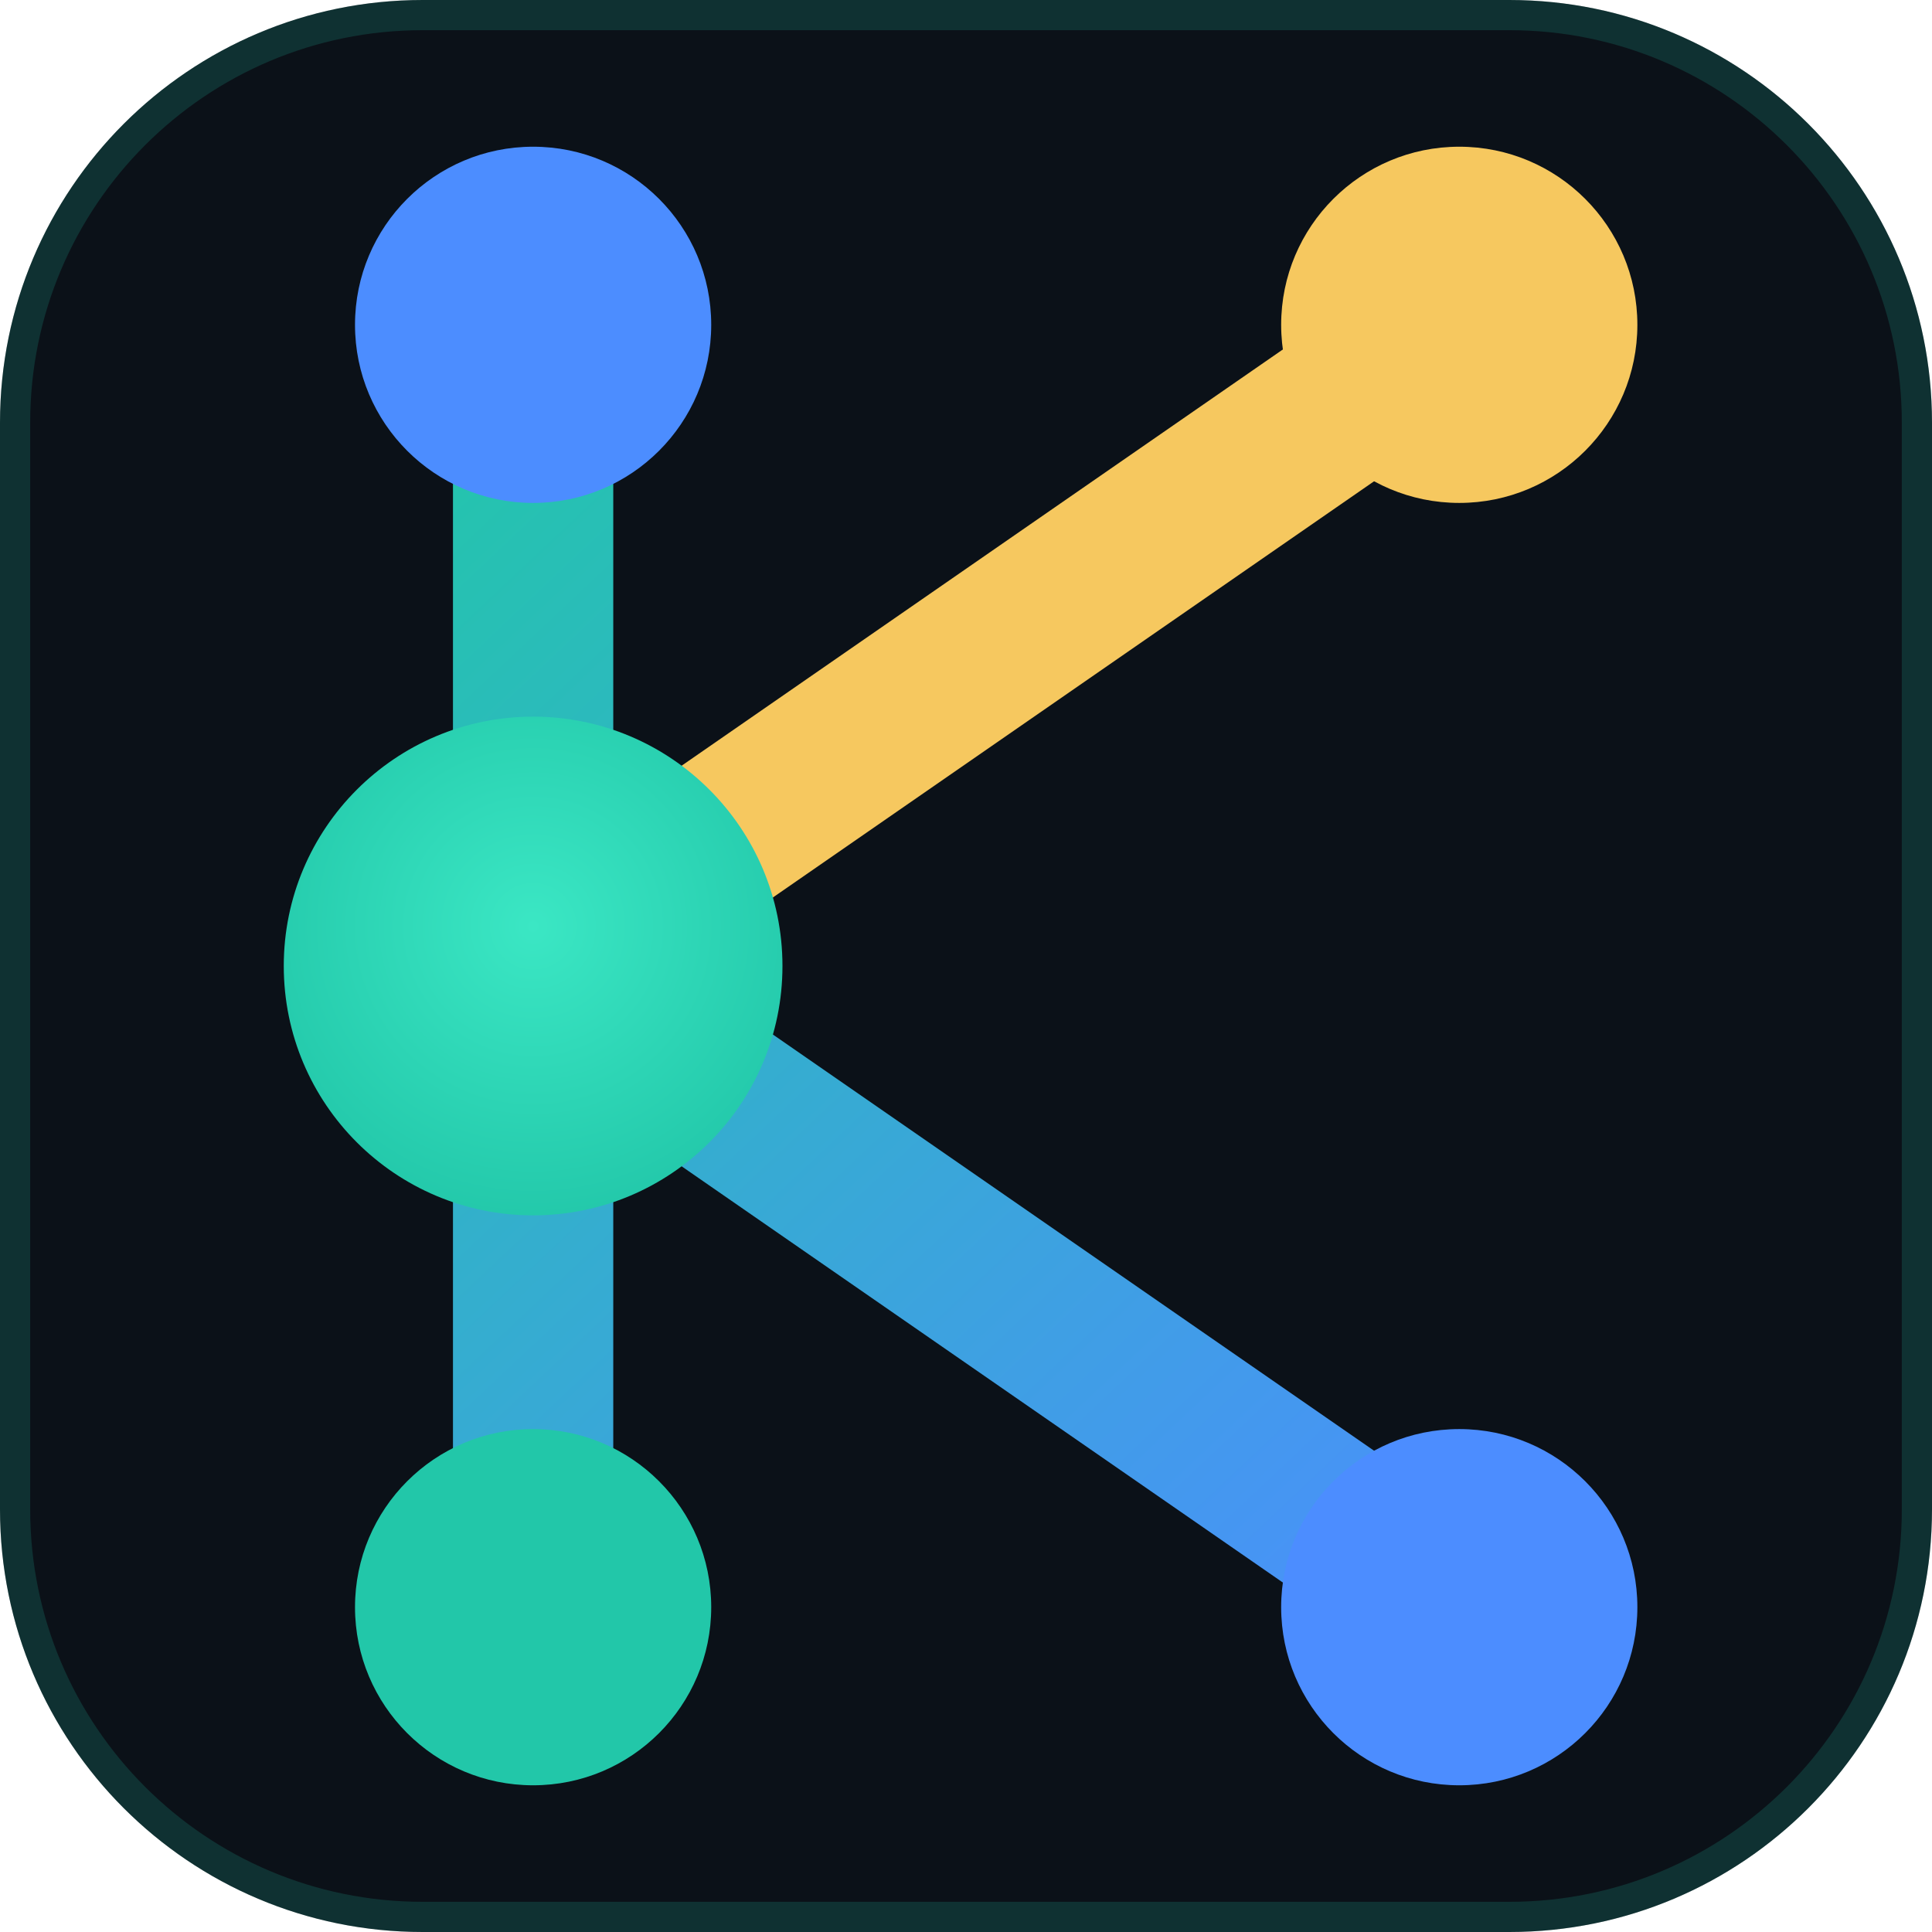
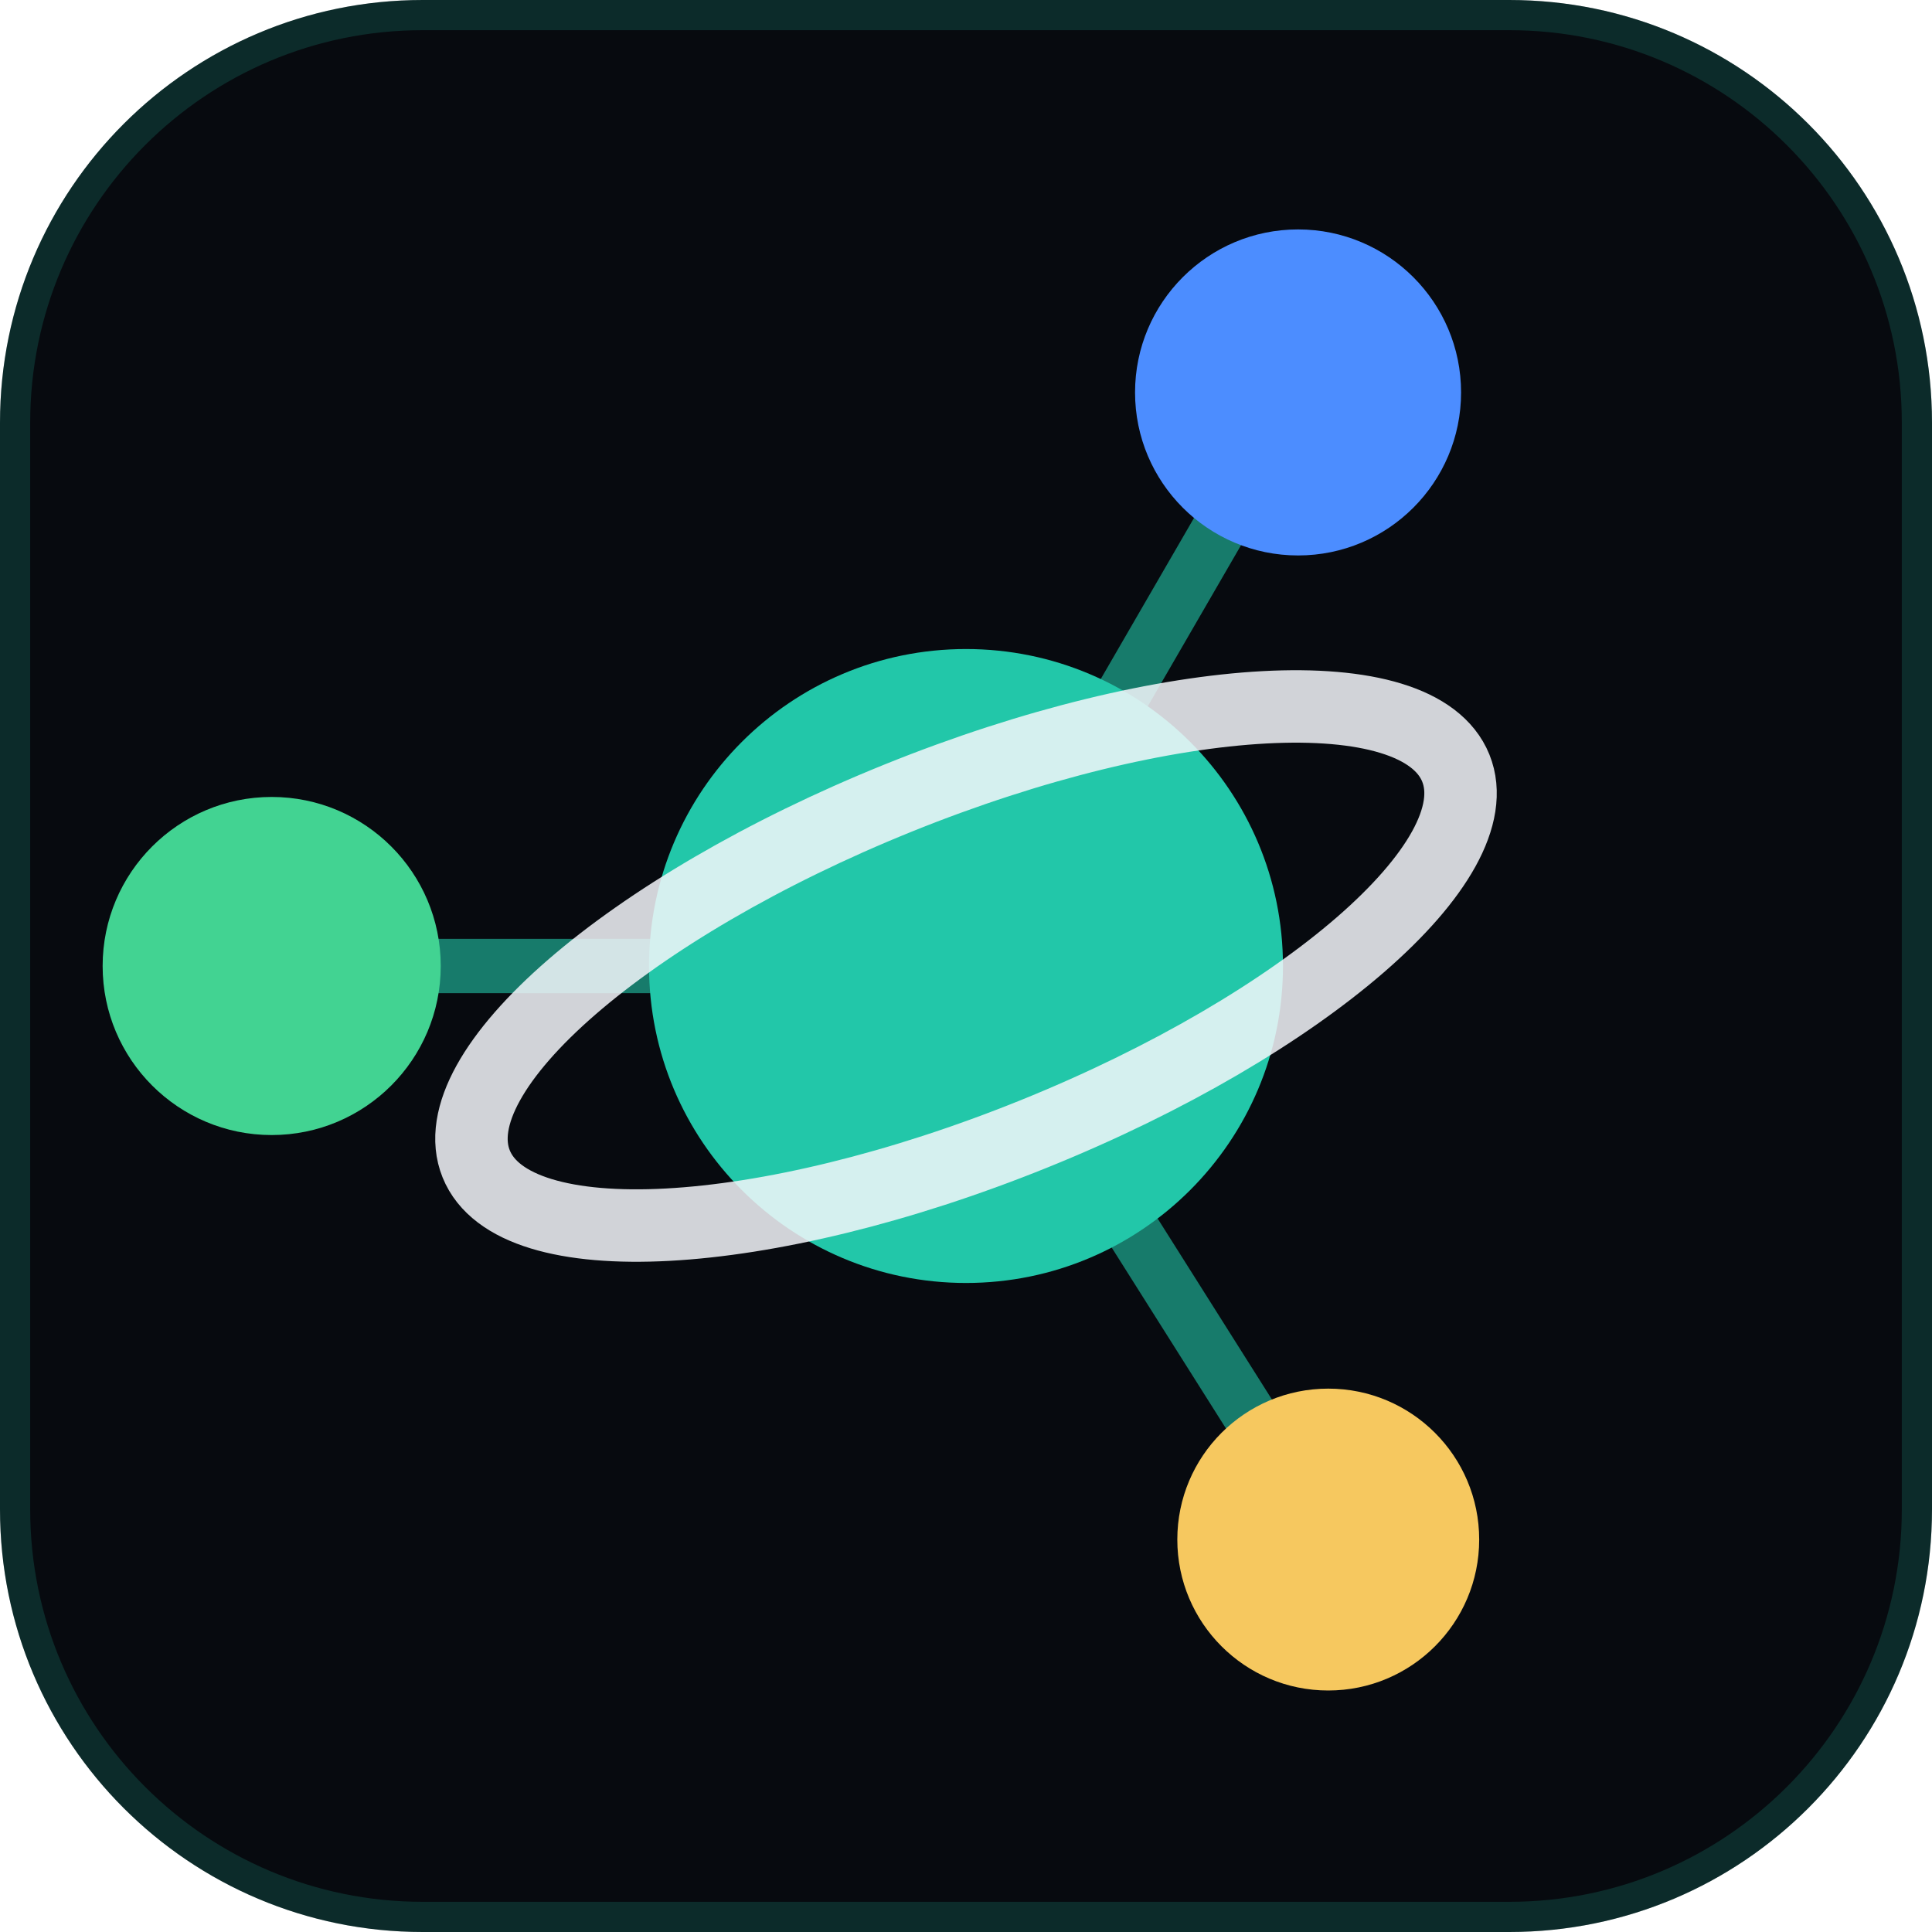
- <svg xmlns="http://www.w3.org/2000/svg" viewBox="0 0 64 64" role="img" aria-label="KawnGraph">
-   <defs>
-     <linearGradient id="kgfEdge" x1="16" y1="16" x2="48" y2="50" gradientUnits="userSpaceOnUse">
-       <stop offset="0" stop-color="#22C7A9" />
-       <stop offset="1" stop-color="#4C8DFF" />
-     </linearGradient>
-     <radialGradient id="kgfAnchor" cx="0.5" cy="0.42" r="0.62">
-       <stop offset="0" stop-color="#3BE7C4" />
-       <stop offset="1" stop-color="#22C7A9" />
-     </radialGradient>
-   </defs>
-   <rect x="0" y="0" width="64" height="64" rx="14" fill="#0B1118" />
+ <svg xmlns="http://www.w3.org/2000/svg" viewBox="0 0 64 64" width="64" height="64" role="img" aria-labelledby="kg-sfav-title kg-sfav-desc">
+   <rect x="0" y="0" width="64" height="64" rx="14" fill="#070A0F" />
  <rect x="0.5" y="0.5" width="63" height="63" rx="13.5" fill="none" stroke="#22C7A9" stroke-opacity="0.18" />
-   <g transform="translate(33,32) scale(1.18) translate(-33,-32)">
-     <g fill="none" stroke="url(#kgfEdge)" stroke-width="4.5" stroke-linecap="round">
-       <line x1="20" y1="14" x2="20" y2="50" />
-       <line x1="20" y1="32" x2="46" y2="50" />
-     </g>
-     <line x1="20" y1="32" x2="46" y2="14" fill="none" stroke="#F6C85F" stroke-width="4.5" stroke-linecap="round" />
-     <circle cx="20" cy="14" r="5" fill="#4C8DFF" />
-     <circle cx="20" cy="50" r="5" fill="#22C7A9" />
-     <circle cx="46" cy="50" r="5" fill="#4C8DFF" />
-     <circle cx="46" cy="14" r="5" fill="#F6C85F" />
-     <circle cx="20" cy="32" r="7" fill="url(#kgfAnchor)" />
+   <g stroke="#22C7A9" stroke-width="1.8" opacity="0.6" stroke-linecap="round">
+     <line x1="32" y1="32" x2="43" y2="13" />
+     <line x1="32" y1="32" x2="44" y2="51" />
+     <line x1="32" y1="32" x2="9" y2="32" />
  </g>
+   <circle cx="43" cy="13" r="5.4" fill="#4C8DFF" />
+   <circle cx="44" cy="51" r="5" fill="#F6C85F" />
+   <circle cx="9" cy="32" r="5.6" fill="#42D392" />
+   <circle cx="32" cy="32" r="10.5" fill="#22C7A9" />
+   <ellipse cx="32" cy="32" rx="17.5" ry="6" fill="none" stroke="#F4F7FB" stroke-width="2.4" opacity="0.85" transform="rotate(-22 32 32)" />
</svg>
